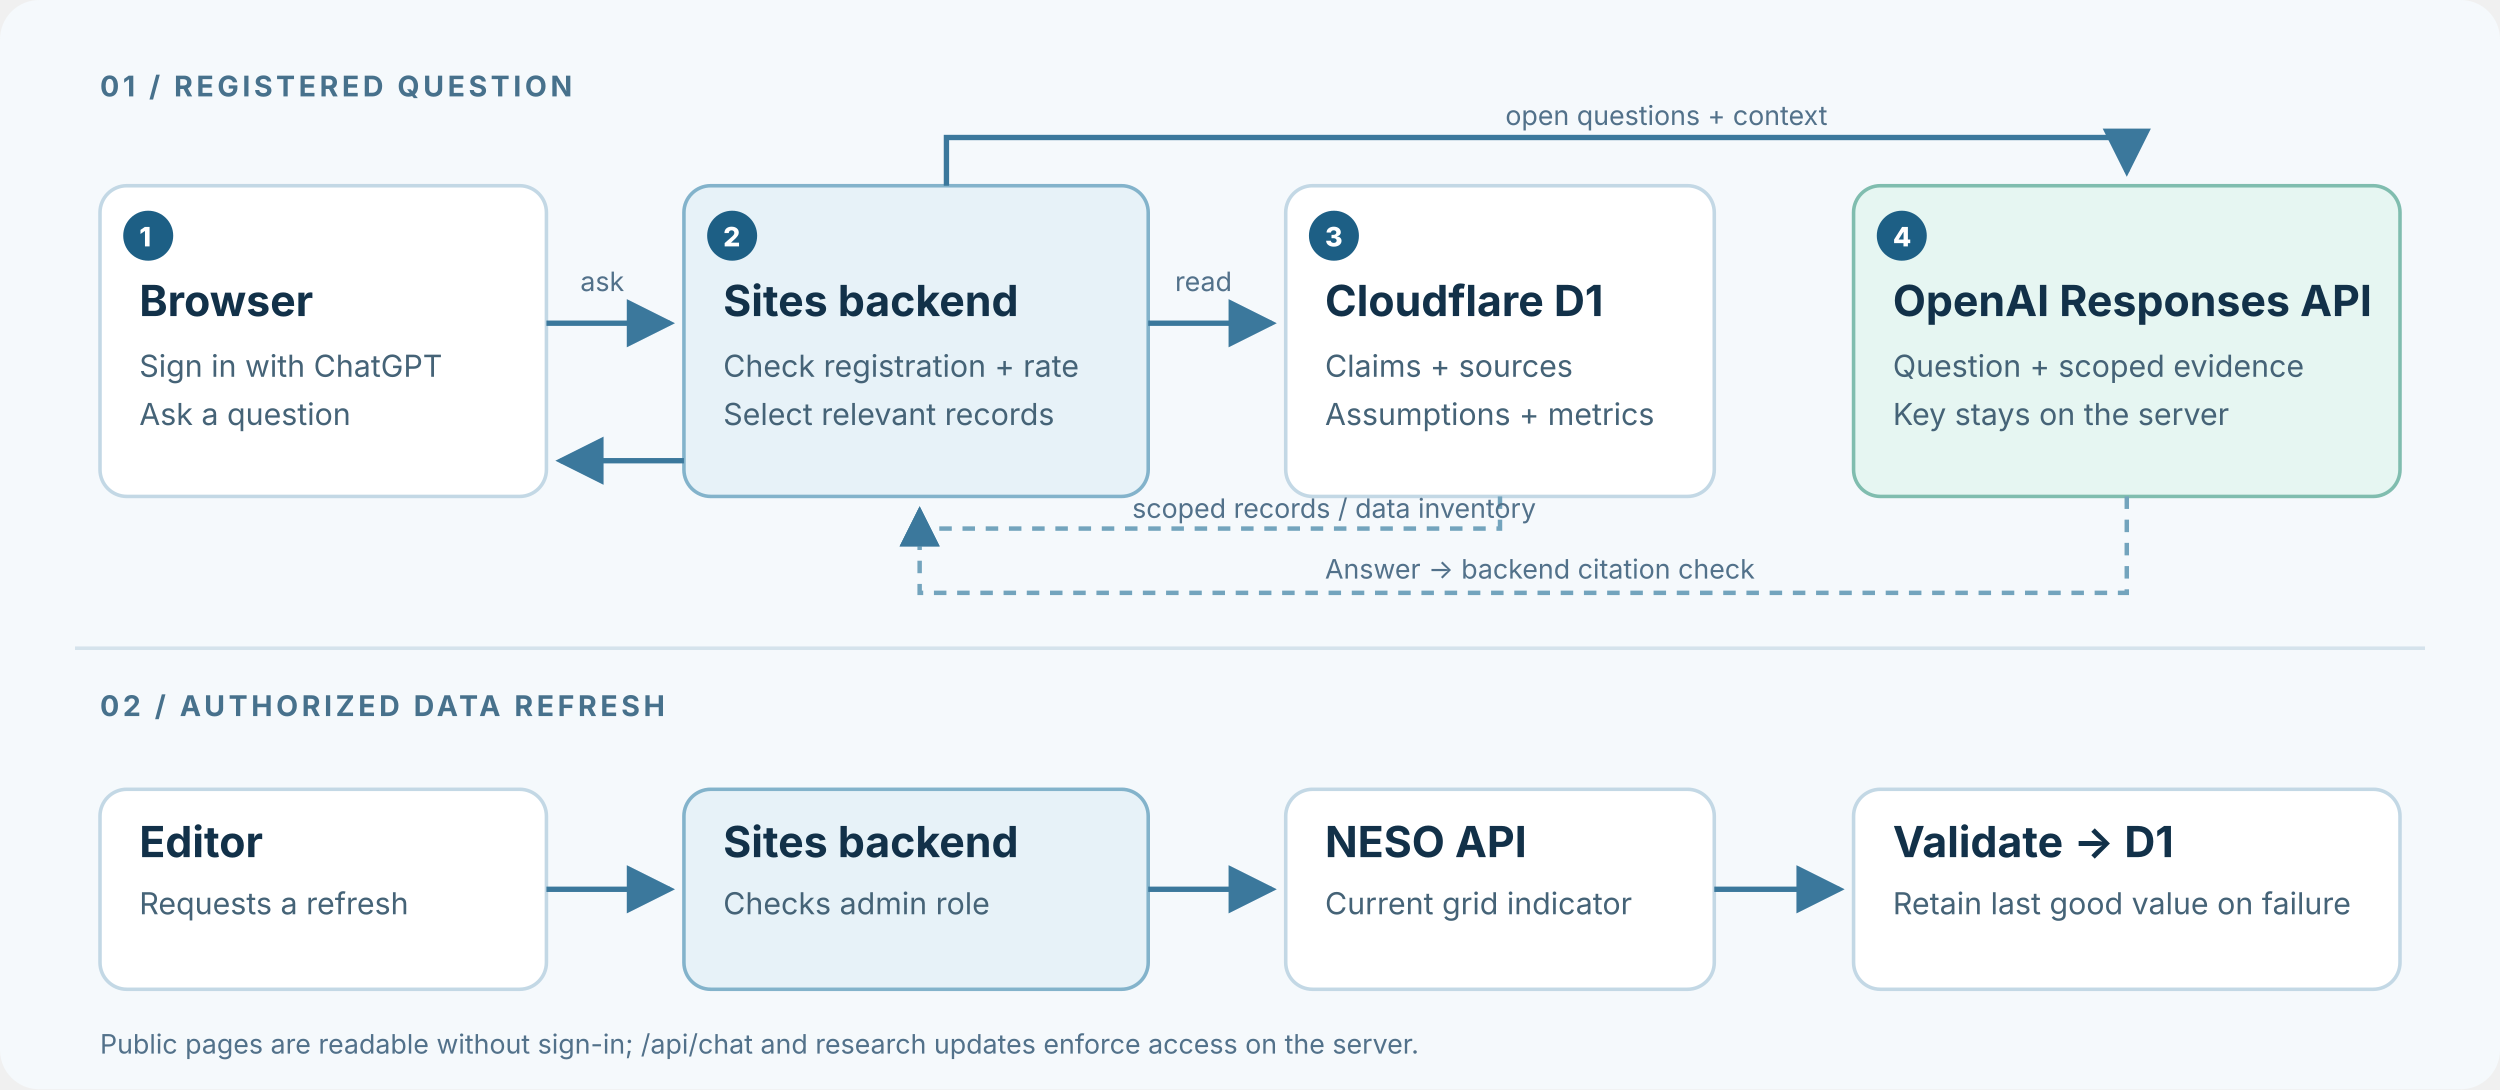
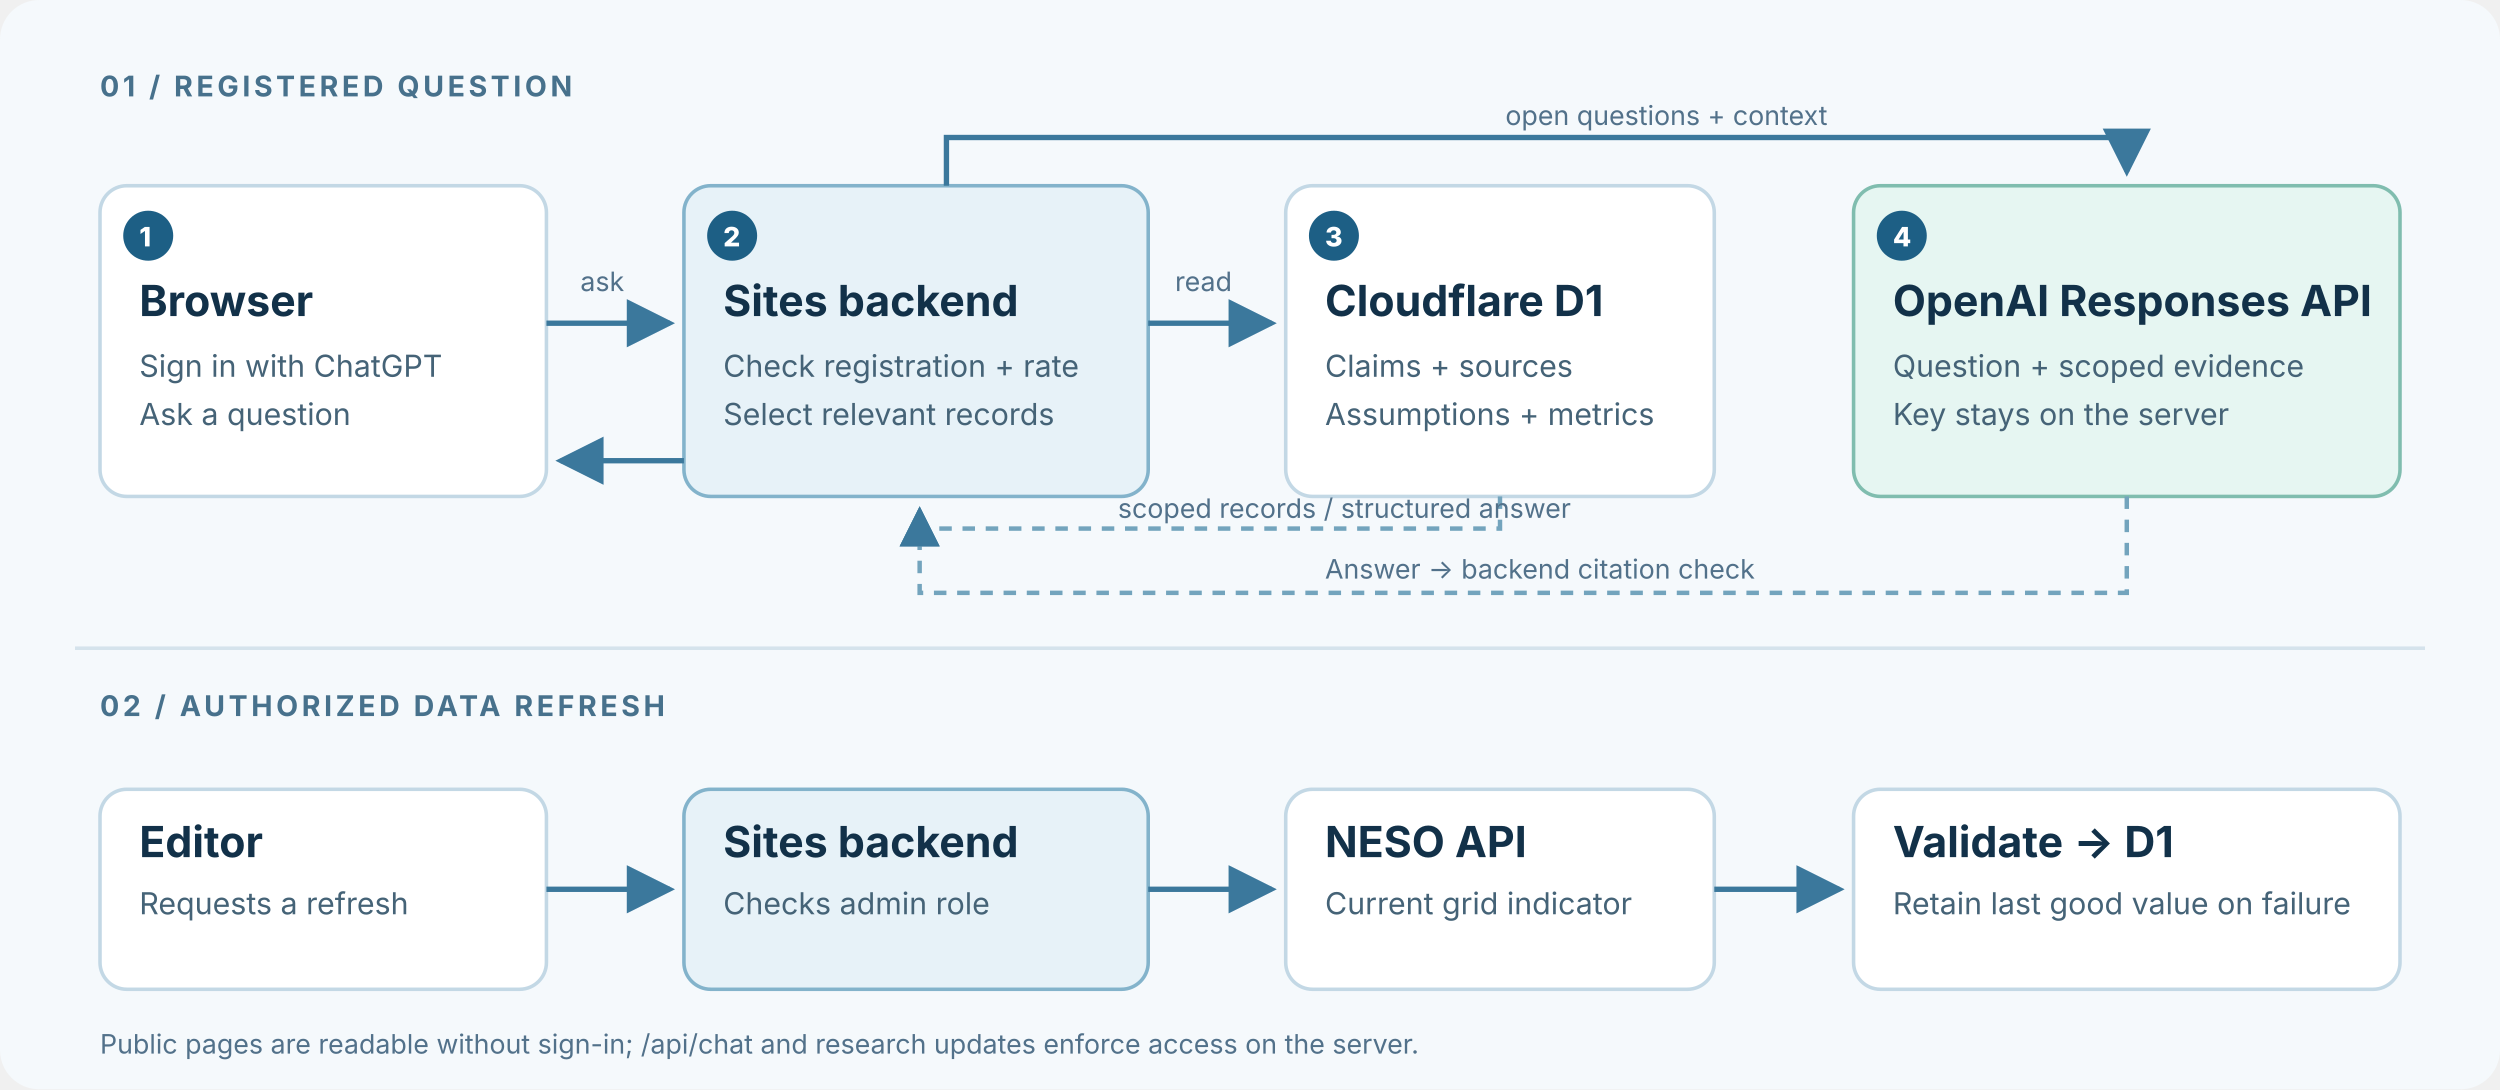
<svg xmlns="http://www.w3.org/2000/svg" viewBox="0 0 1400 610" role="img" aria-labelledby="title desc">
  <defs>
    <marker id="arrow" markerWidth="9" markerHeight="9" refX="8" refY="4.5" orient="auto">
      <path d="M0 0L9 4.5L0 9Z" fill="#3b789c" />
    </marker>
    <style>
      text{font-family:Inter,Arial,sans-serif;fill:#123149} .label{font-size:16px;font-weight:700;letter-spacing:2px;fill:#47718c}.title{font-size:24px;font-weight:750}.body{font-size:17px;fill:#456377}.small{font-size:15px;fill:#52718a}.num{font-size:15px;font-weight:800;fill:#fff}.line{stroke:#3b789c;stroke-width:3;fill:none;marker-end:url(#arrow)} .dash{stroke:#73a4bd;stroke-width:2.5;stroke-dasharray:7 6;fill:none;marker-end:url(#arrow)}
    </style>
  </defs>
  <rect width="1400" height="610" rx="22" fill="#f5f9fc" />
  <path d="M42 363H1358" stroke="#d5e3ec" stroke-width="2" />
  <text x="56" y="54" class="label">01 / REGISTERED QUESTION</text>
  <text x="56" y="401" class="label">02 / AUTHORIZED DATA REFRESH</text>
  <rect x="56" y="104" width="250" height="174" rx="15" fill="#fff" stroke="#c3d8e5" stroke-width="2" />
  <circle cx="83" cy="132" r="14" fill="#1d5f85" />
  <text x="78" y="138" class="num">1</text>
  <text x="78" y="177" class="title">Browser</text>
  <text x="78" y="211" class="body">Sign in with ChatGPT</text>
  <text x="78" y="238" class="body">Ask a question</text>
  <rect x="383" y="104" width="260" height="174" rx="15" fill="#e7f2f8" stroke="#83b3cb" stroke-width="2" />
  <circle cx="410" cy="132" r="14" fill="#1d5f85" />
  <text x="405" y="138" class="num">2</text>
  <text x="405" y="177" class="title">Sites backend</text>
  <text x="405" y="211" class="body">Check registration + rate</text>
  <text x="405" y="238" class="body">Select relevant records</text>
  <rect x="720" y="104" width="240" height="174" rx="15" fill="#fff" stroke="#c3d8e5" stroke-width="2" />
  <circle cx="747" cy="132" r="14" fill="#1d5f85" />
  <text x="742" y="138" class="num">3</text>
  <text x="742" y="177" class="title">Cloudflare D1</text>
  <text x="742" y="211" class="body">Claims + sources</text>
  <text x="742" y="238" class="body">Assumptions + metrics</text>
  <rect x="1038" y="104" width="306" height="174" rx="15" fill="#e6f6f2" stroke="#80bdaf" stroke-width="2" />
  <circle cx="1065" cy="132" r="14" fill="#1d5f85" />
  <text x="1060" y="138" class="num">4</text>
  <text x="1060" y="177" class="title">OpenAI Responses API</text>
  <text x="1060" y="211" class="body">Question + scoped evidence</text>
  <text x="1060" y="238" class="body">Key stays on the server</text>
  <path d="M306 181H375" class="line" />
  <text x="325" y="163" class="small">ask</text>
  <path d="M643 181H712" class="line" />
  <text x="658" y="163" class="small">read</text>
  <path d="M840 278V296H515V286" class="dash" />
-   <text x="634" y="290" class="small">scoped records / data inventory</text>
+   <text x="626" y="290" class="small">scoped records / structured answer</text>
  <path d="M530 104V77H1191V96" class="line" />
  <text x="843" y="70" class="small">open questions + context</text>
  <path d="M1191 278V332H515V286" class="dash" />
  <text x="742" y="324" class="small">Answer → backend citation check</text>
  <path d="M383 258H314" class="line" />
  <rect x="56" y="442" width="250" height="112" rx="15" fill="#fff" stroke="#c3d8e5" stroke-width="2" />
  <text x="78" y="480" class="title">Editor</text>
  <text x="78" y="512" class="body">Requests a refresh</text>
  <rect x="383" y="442" width="260" height="112" rx="15" fill="#e7f2f8" stroke="#83b3cb" stroke-width="2" />
  <text x="405" y="480" class="title">Sites backend</text>
  <text x="405" y="512" class="body">Checks admin role</text>
  <rect x="720" y="442" width="240" height="112" rx="15" fill="#fff" stroke="#c3d8e5" stroke-width="2" />
  <text x="742" y="480" class="title">NESO API</text>
  <text x="742" y="512" class="body">Current grid indicator</text>
  <rect x="1038" y="442" width="306" height="112" rx="15" fill="#fff" stroke="#c3d8e5" stroke-width="2" />
  <text x="1060" y="480" class="title">Validate → D1</text>
  <text x="1060" y="512" class="body">Retain last good value on failure</text>
  <path d="M306 498H375" class="line" />
  <path d="M643 498H712" class="line" />
  <path d="M960 498H1030" class="line" />
  <text x="56" y="590" class="small">Public pages are readable without sign-in; /api/chat and research updates enforce access on the server.</text>
</svg>
